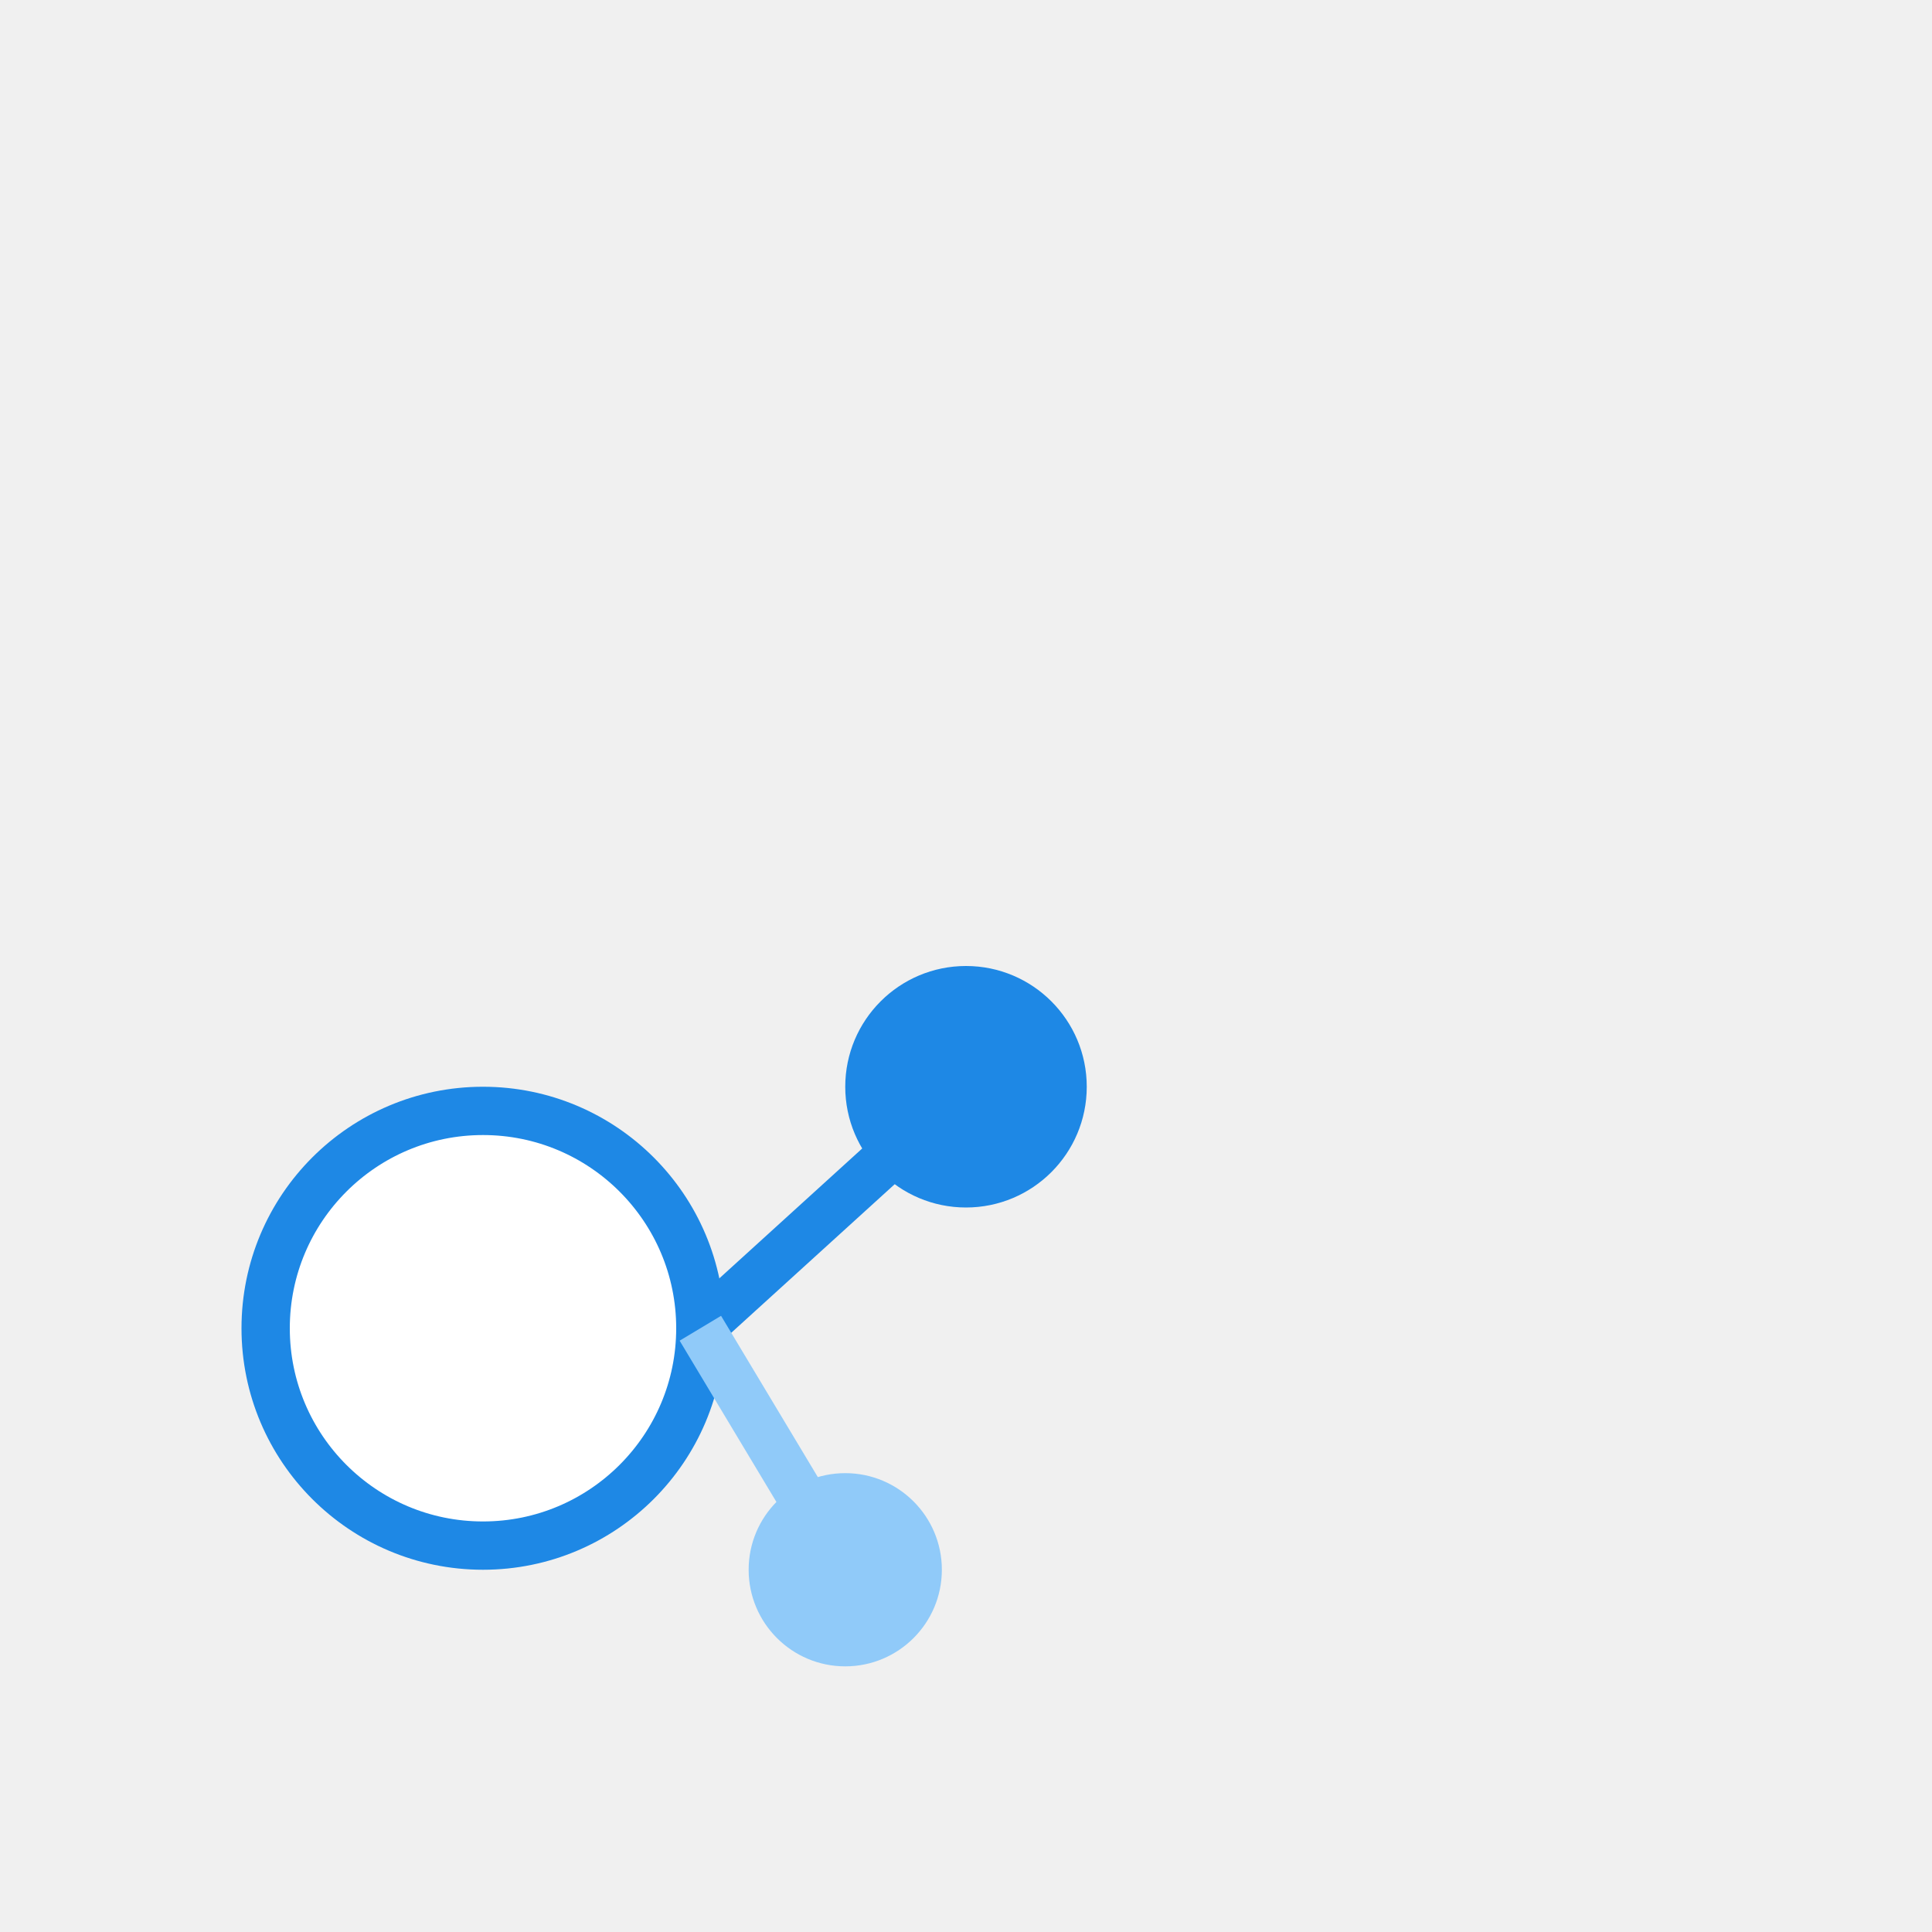
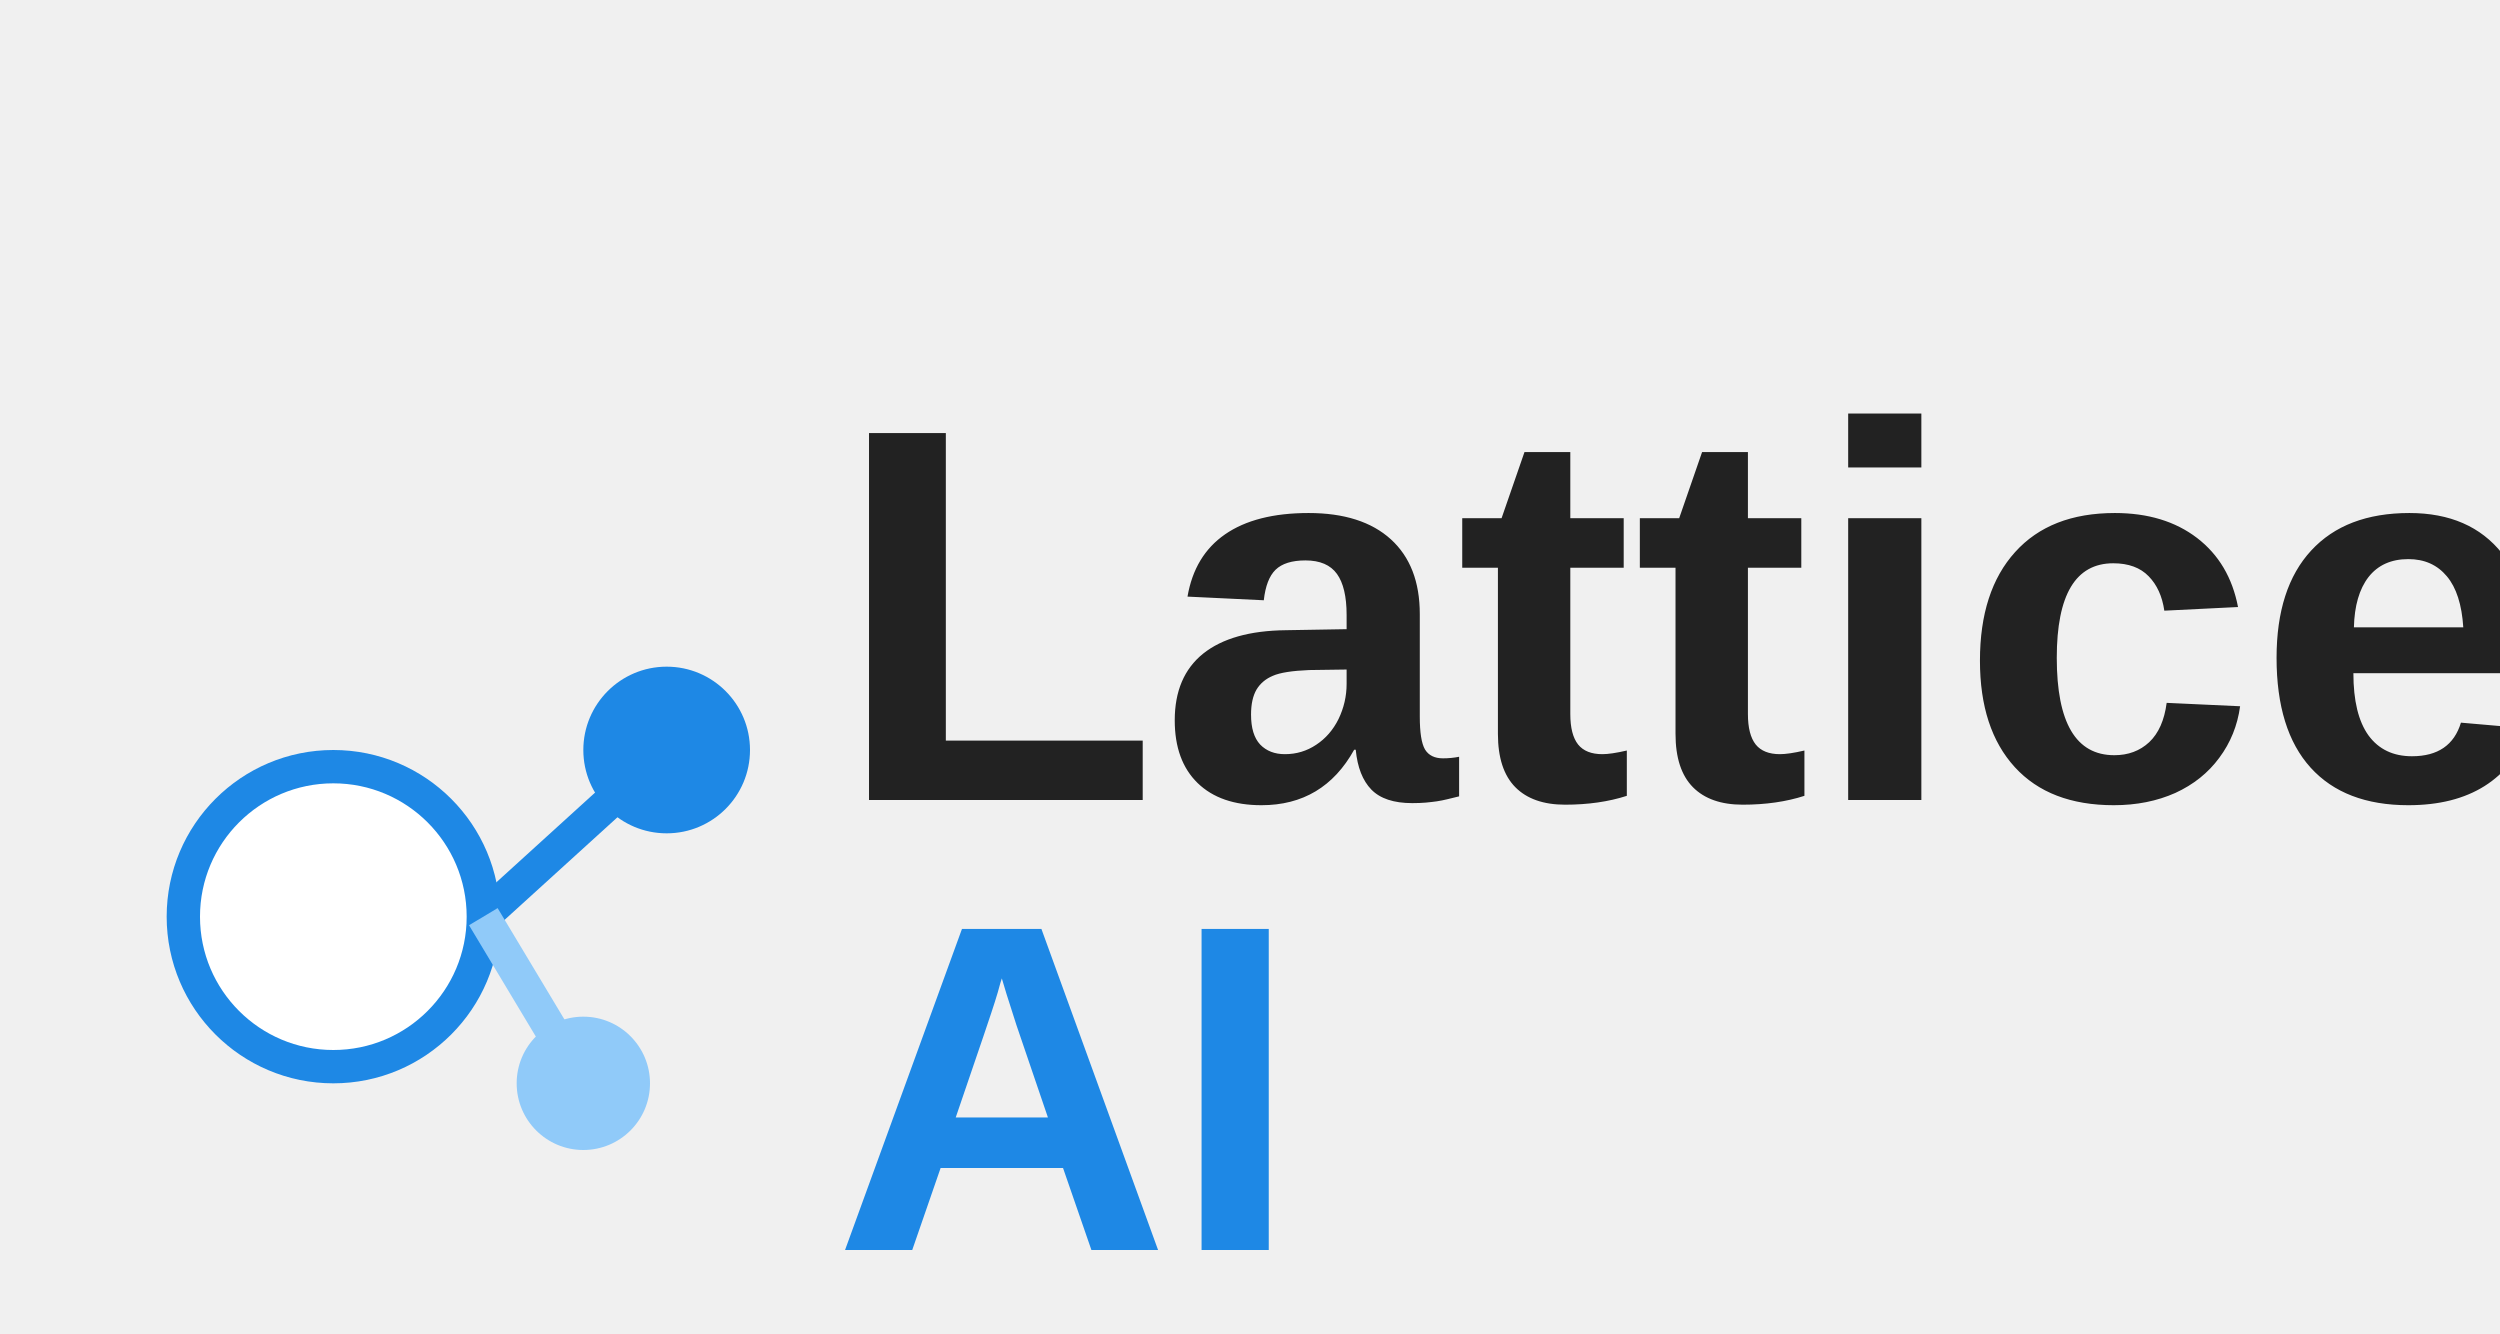
- <svg xmlns="http://www.w3.org/2000/svg" width="80" height="80" viewBox="0 0 80 80" fill="none">
+ <svg xmlns="http://www.w3.org/2000/svg" width="150" height="80" viewBox="0 0 150 80" fill="none">
  <circle cx="20" cy="55" r="9" fill="#fff" stroke="#1e88e5" stroke-width="2" />
  <circle cx="40" cy="45" r="5" fill="#1e88e5" />
  <circle cx="35" cy="65" r="4" fill="#90caf9" />
  <line x1="29" y1="55" x2="40" y2="45" stroke="#1e88e5" stroke-width="2" />
  <line x1="29" y1="55" x2="35" y2="65" stroke="#90caf9" stroke-width="2" />
+   <text x="50" y="48" font-family="'Segoe UI', Arial, sans-serif" font-weight="bold" font-size="32" fill="#222">Lattice</text>
+   <text x="50" y="75" font-family="'Segoe UI', Arial, sans-serif" font-weight="bold" font-size="28" fill="#1e88e5">AI</text>
</svg>
